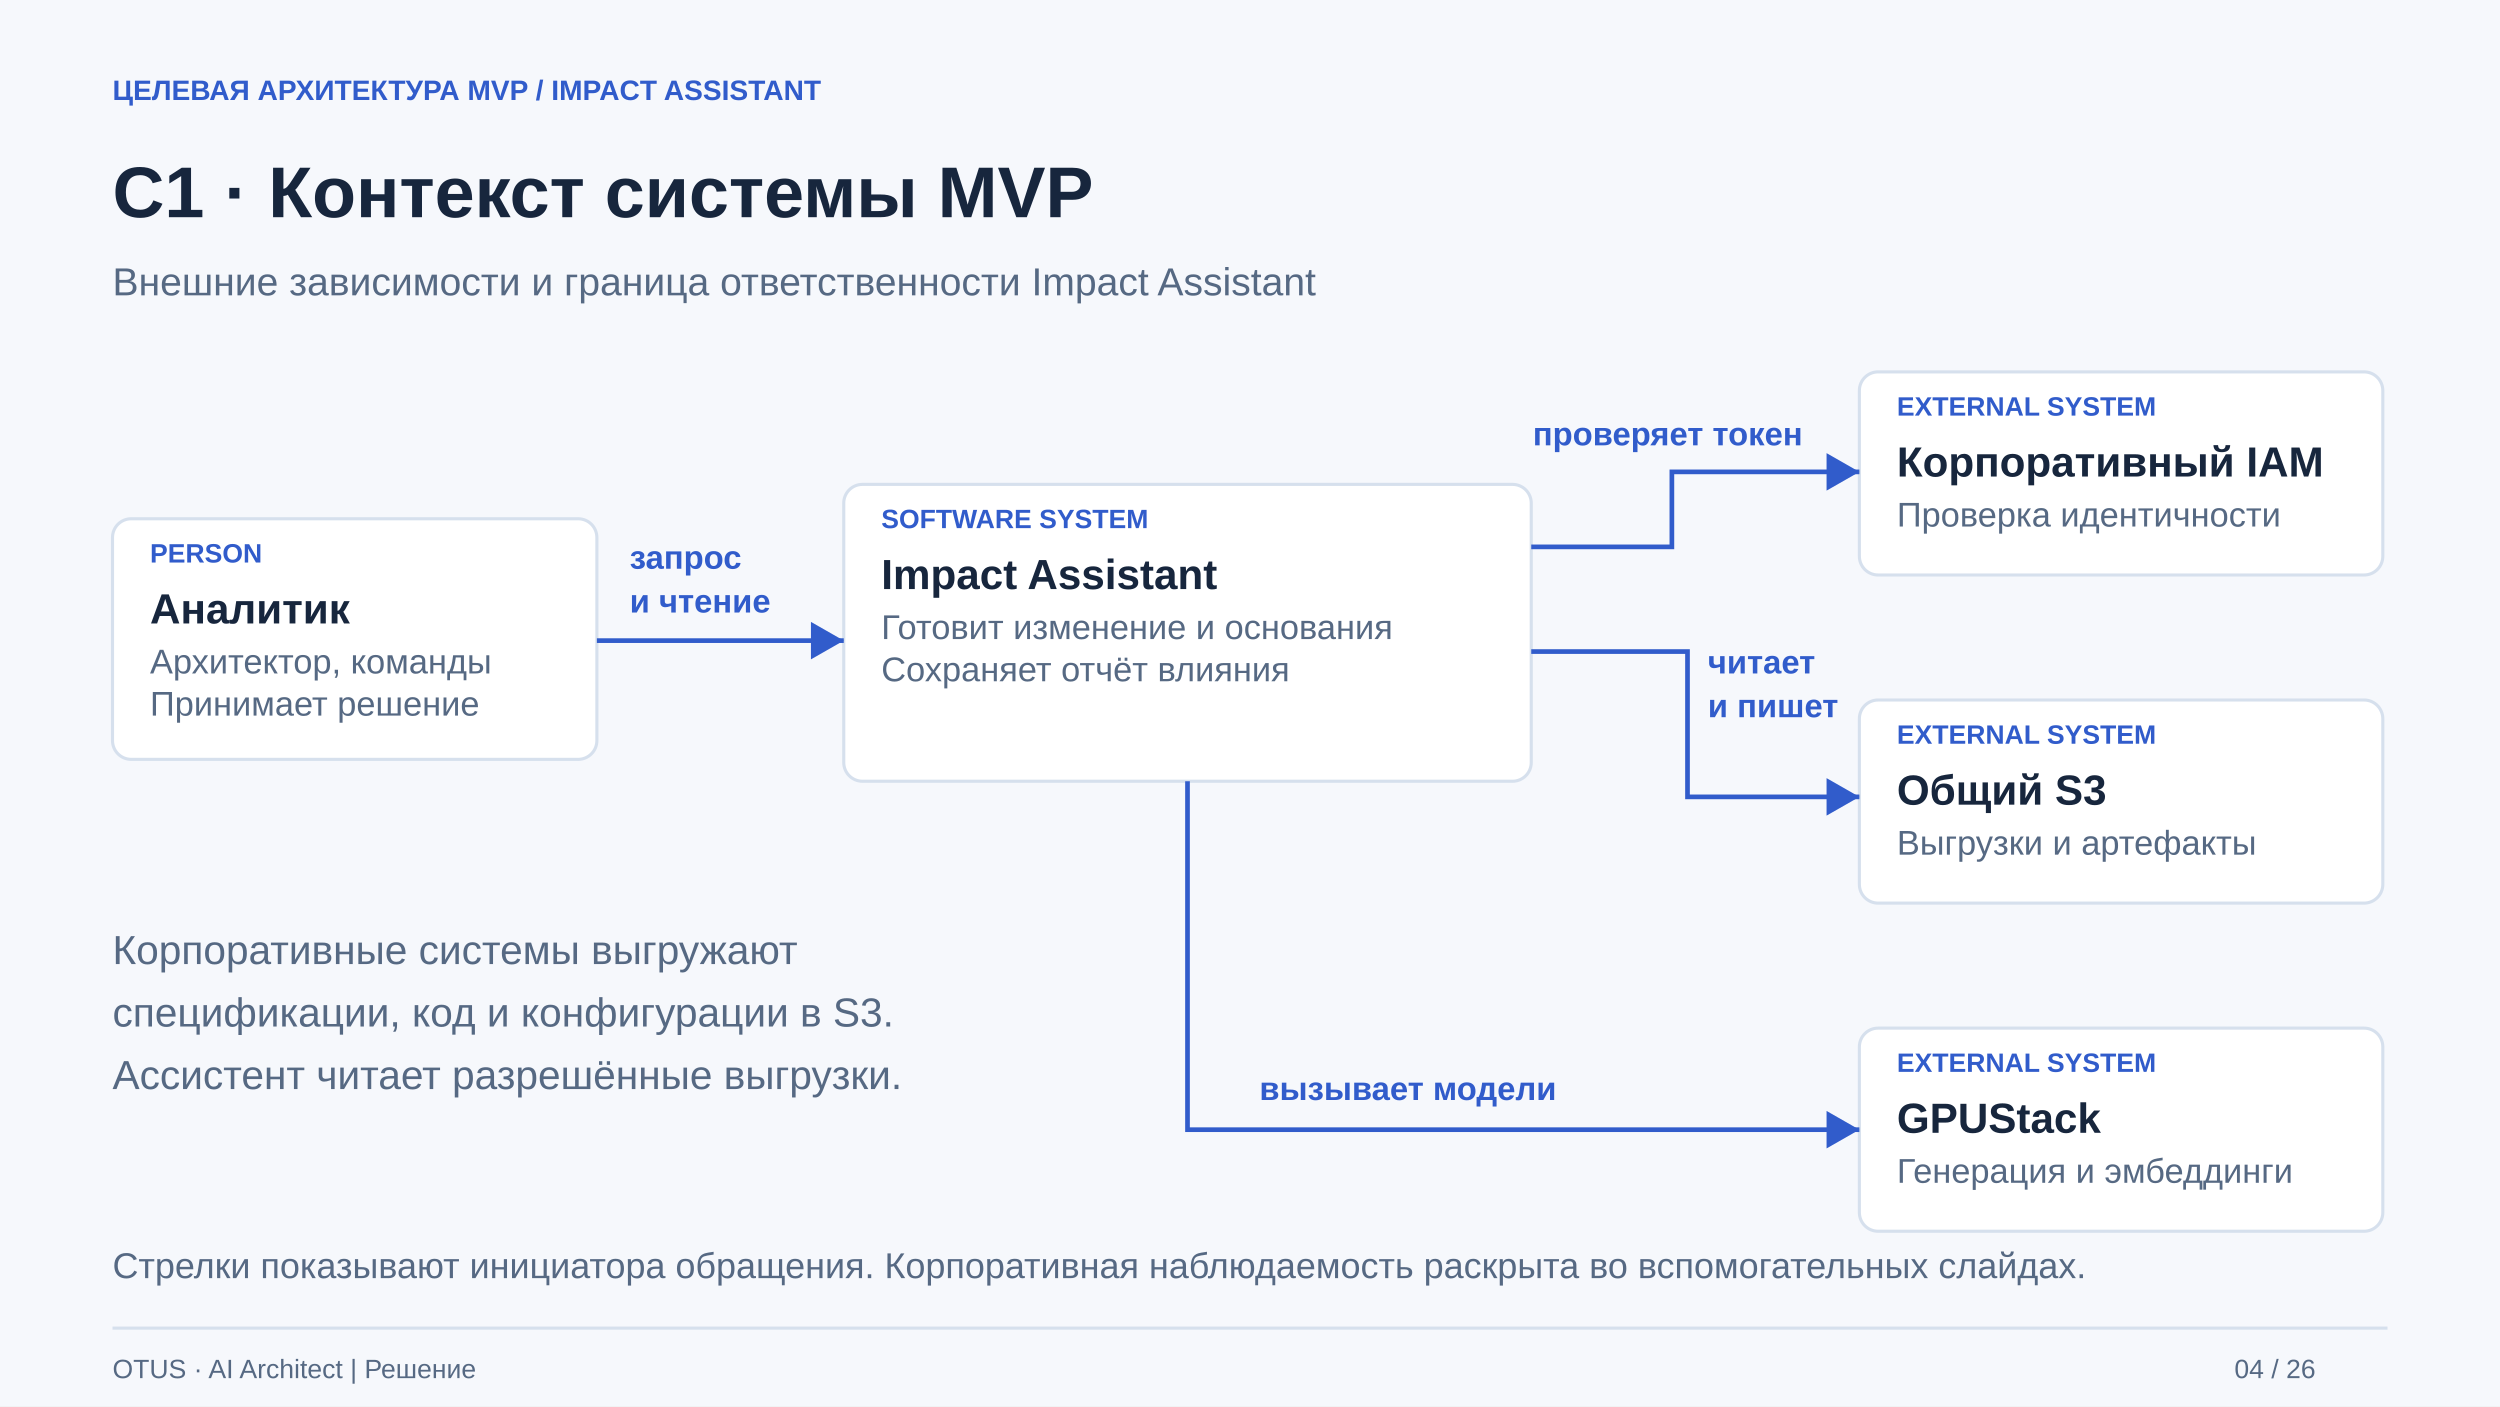
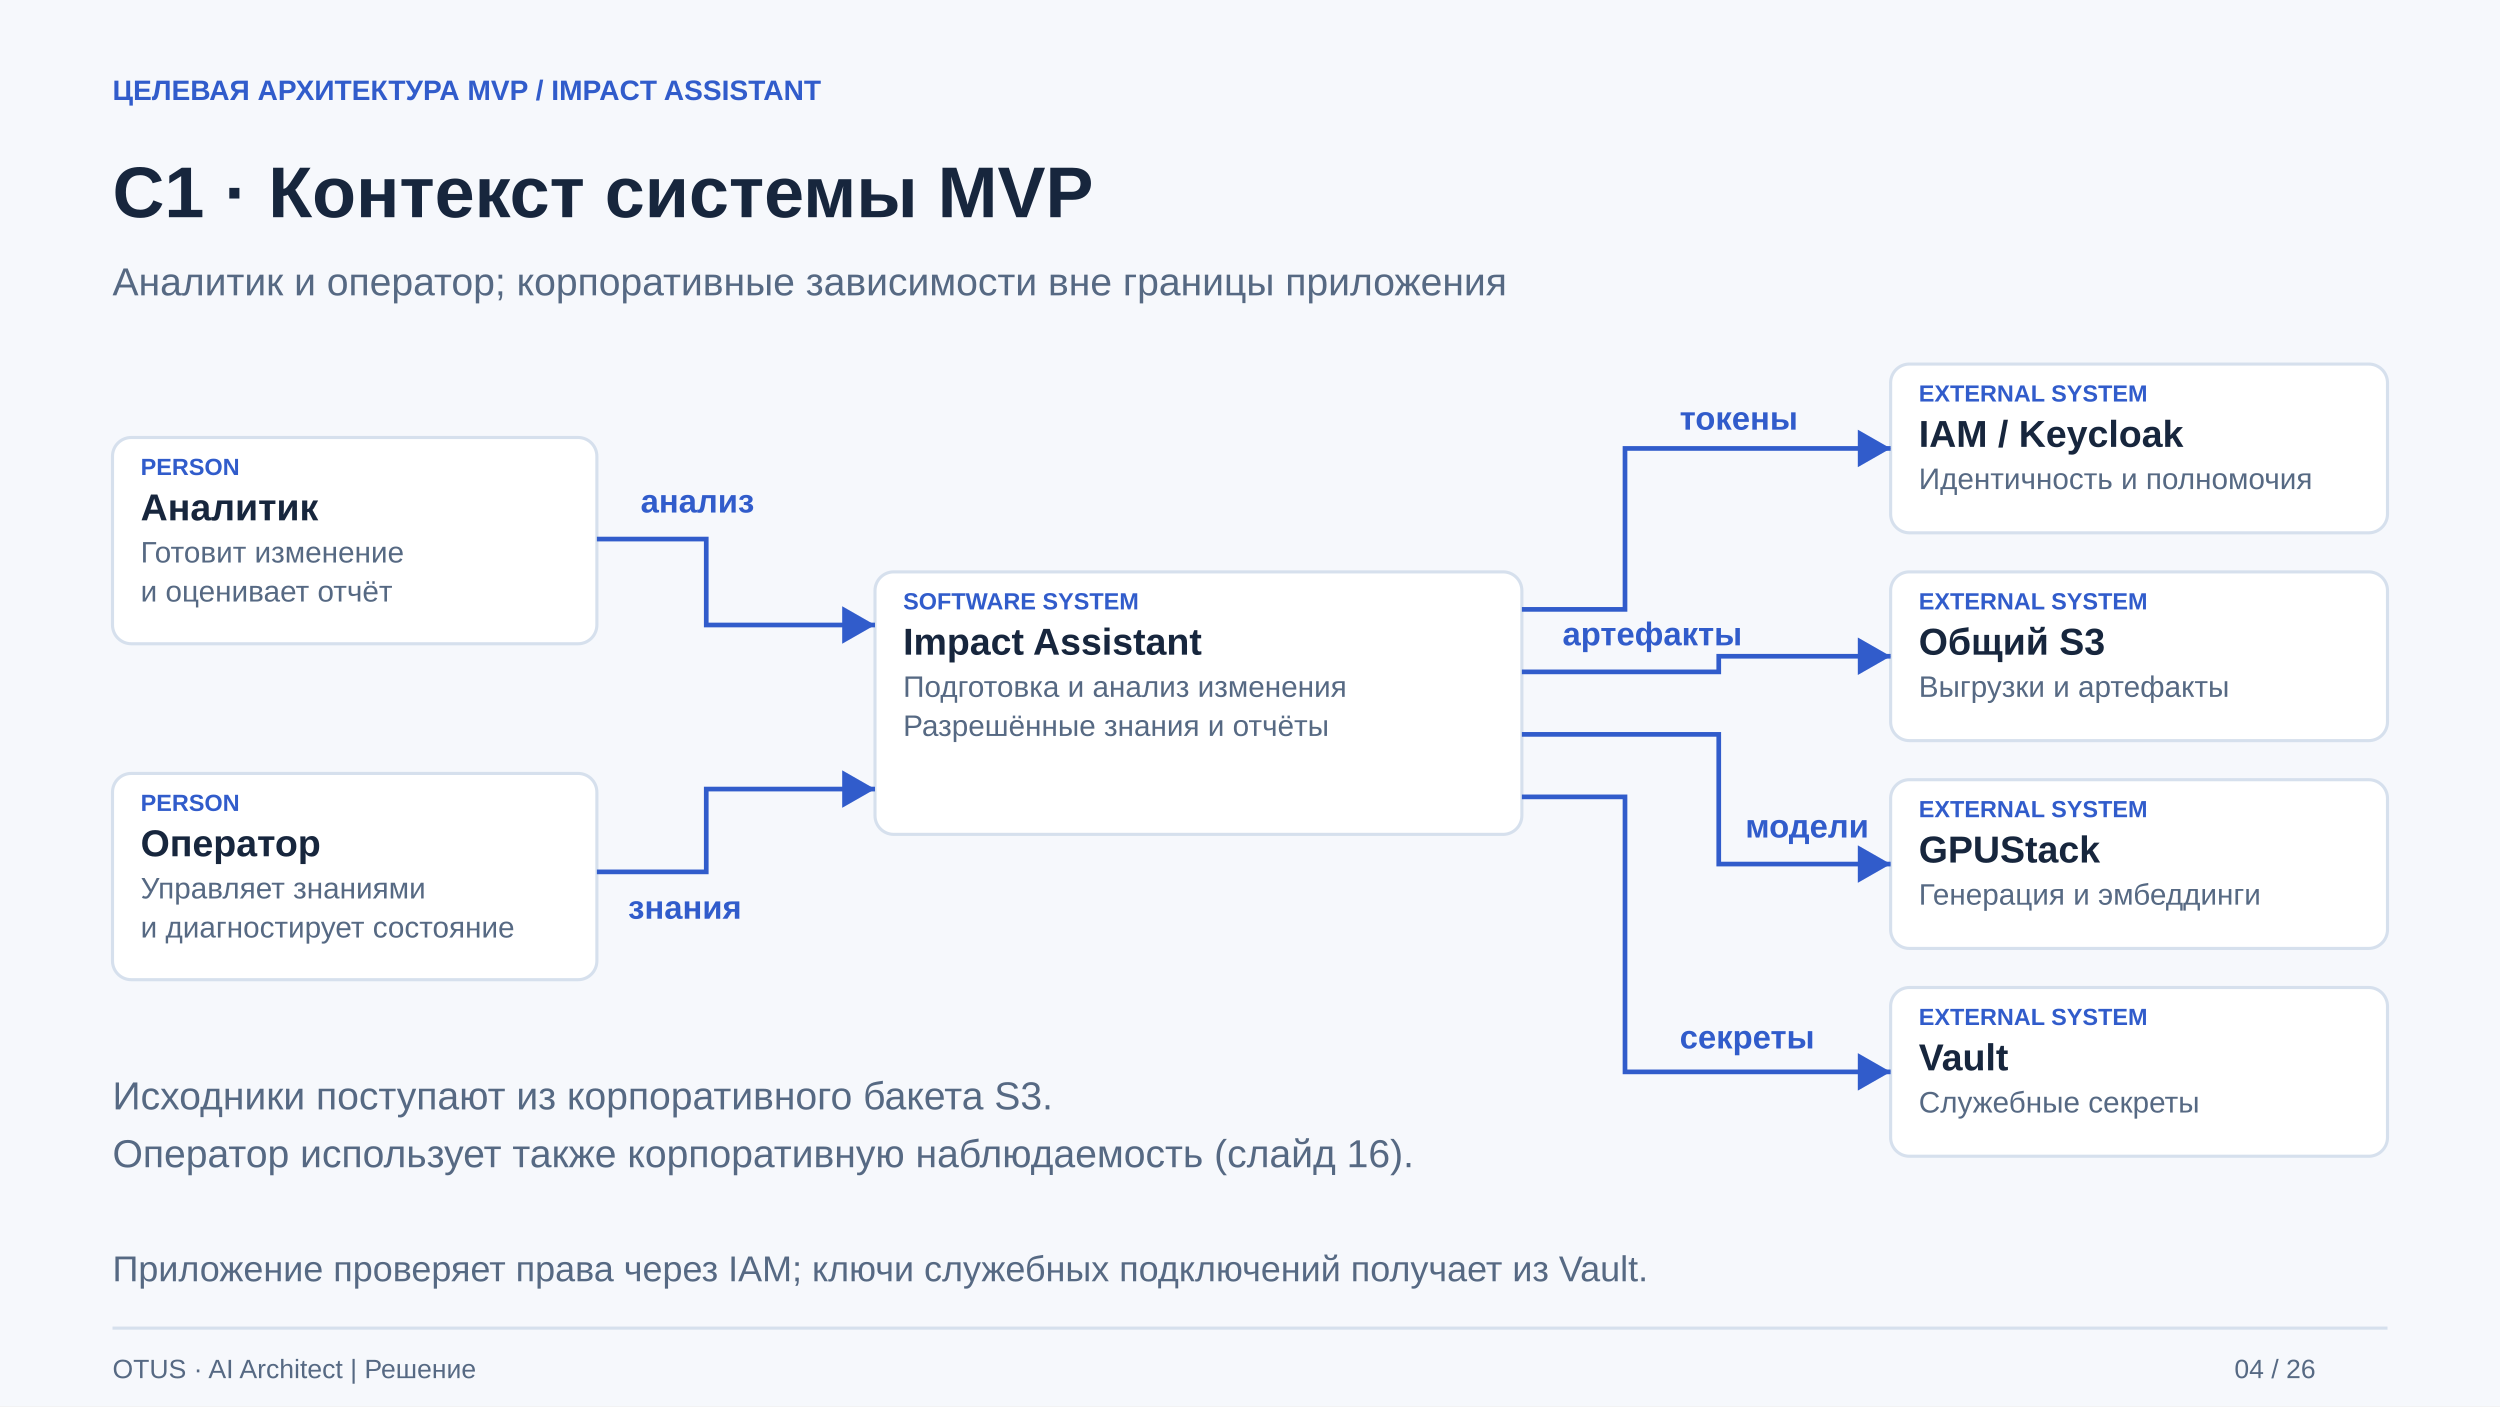
<svg xmlns="http://www.w3.org/2000/svg" width="1600" height="900" viewBox="0 0 1600 900" role="img" aria-labelledby="title desc">
  <defs>
    <marker id="arrow" markerWidth="10" markerHeight="10" refX="8" refY="5" orient="auto">
      <path d="M1 1L8 5L1 9Z" fill="#315CCB" />
    </marker>
  </defs>
  <g font-family="Arial, sans-serif">
    <rect width="1600" height="900" fill="#F6F8FC" />
    <text x="72" y="64" font-size="18" fill="#315CCB" font-weight="700">ЦЕЛЕВАЯ АРХИТЕКТУРА MVP  /  IMPACT ASSISTANT</text>
    <text x="72" y="139" font-size="46" fill="#17263D" font-weight="700">C1 · Контекст системы MVP</text>
-     <text x="72" y="189" font-size="25" fill="#566983" font-weight="400">Внешние зависимости и граница ответственности Impact Assistant</text>
-     <rect x="72" y="332" width="310" height="154" rx="12" fill="#FFFFFF" stroke="#D6E0ED" stroke-width="2" />
-     <text x="96" y="360" font-size="17" fill="#315CCB" font-weight="700">PERSON</text>
-     <text x="96" y="399" font-size="27" fill="#17263D" font-weight="700">Аналитик</text>
-     <text x="96" y="431" font-size="22" fill="#566983" font-weight="400">Архитектор, команды</text>
-     <text x="96" y="458" font-size="22" fill="#566983" font-weight="400">Принимает решение</text>
-     <rect x="540" y="310" width="440" height="190" rx="12" fill="#FFFFFF" stroke="#D6E0ED" stroke-width="2" />
-     <text x="564" y="338" font-size="17" fill="#315CCB" font-weight="700">SOFTWARE SYSTEM</text>
-     <text x="564" y="377" font-size="27" fill="#17263D" font-weight="700">Impact Assistant</text>
-     <text x="564" y="409" font-size="22" fill="#566983" font-weight="400">Готовит изменение и основания</text>
-     <text x="564" y="436" font-size="22" fill="#566983" font-weight="400">Сохраняет отчёт влияния</text>
-     <rect x="1190" y="238" width="335" height="130" rx="12" fill="#FFFFFF" stroke="#D6E0ED" stroke-width="2" />
-     <text x="1214" y="266" font-size="17" fill="#315CCB" font-weight="700">EXTERNAL SYSTEM</text>
-     <text x="1214" y="305" font-size="27" fill="#17263D" font-weight="700">Корпоративный IAM</text>
-     <text x="1214" y="337" font-size="22" fill="#566983" font-weight="400">Проверка идентичности</text>
-     <rect x="1190" y="448" width="335" height="130" rx="12" fill="#FFFFFF" stroke="#D6E0ED" stroke-width="2" />
-     <text x="1214" y="476" font-size="17" fill="#315CCB" font-weight="700">EXTERNAL SYSTEM</text>
-     <text x="1214" y="515" font-size="27" fill="#17263D" font-weight="700">Общий S3</text>
-     <text x="1214" y="547" font-size="22" fill="#566983" font-weight="400">Выгрузки и артефакты</text>
-     <rect x="1190" y="658" width="335" height="130" rx="12" fill="#FFFFFF" stroke="#D6E0ED" stroke-width="2" />
-     <text x="1214" y="686" font-size="17" fill="#315CCB" font-weight="700">EXTERNAL SYSTEM</text>
-     <text x="1214" y="725" font-size="27" fill="#17263D" font-weight="700">GPUStack</text>
-     <text x="1214" y="757" font-size="22" fill="#566983" font-weight="400">Генерация и эмбеддинги</text>
-     <path d="M382 410H540" fill="none" stroke="#315CCB" stroke-width="3" marker-end="url(#arrow)" />
-     <text x="403" y="364" font-size="21" fill="#315CCB" font-weight="600">запрос</text>
-     <text x="403" y="392" font-size="21" fill="#315CCB" font-weight="600">и чтение</text>
-     <path d="M980 350H1070V302H1190" fill="none" stroke="#315CCB" stroke-width="3" marker-end="url(#arrow)" />
-     <text x="981" y="285" font-size="21" fill="#315CCB" font-weight="600">проверяет токен</text>
-     <path d="M980 417H1080V510H1190" fill="none" stroke="#315CCB" stroke-width="3" marker-end="url(#arrow)" />
-     <text x="1093" y="431" font-size="21" fill="#315CCB" font-weight="600">читает</text>
-     <text x="1093" y="459" font-size="21" fill="#315CCB" font-weight="600">и пишет</text>
-     <path d="M760 500V723H1190" fill="none" stroke="#315CCB" stroke-width="3" marker-end="url(#arrow)" />
-     <text x="806" y="704" font-size="21" fill="#315CCB" font-weight="600">вызывает модели</text>
-     <text x="72" y="617" font-size="26" fill="#566983" font-weight="400">Корпоративные системы выгружают</text>
-     <text x="72" y="657" font-size="26" fill="#566983" font-weight="400">спецификации, код и конфигурации в S3.</text>
-     <text x="72" y="697" font-size="26" fill="#566983" font-weight="400">Ассистент читает разрешённые выгрузки.</text>
-     <text x="72" y="818" font-size="23" fill="#566983" font-weight="400">Стрелки показывают инициатора обращения. Корпоративная наблюдаемость раскрыта во вспомогательных слайдах.</text>
+     <text x="72" y="189" font-size="25" fill="#566983" font-weight="400">Аналитик и оператор; корпоративные зависимости вне границы приложения</text>
+     <rect x="72" y="280" width="310" height="132" rx="12" fill="#FFFFFF" stroke="#D6E0ED" stroke-width="2" />
+     <text x="90" y="304" font-size="15" fill="#315CCB" font-weight="700">PERSON</text>
+     <text x="90" y="333" font-size="24" fill="#17263D" font-weight="700">Аналитик</text>
+     <text x="90" y="360" font-size="19" fill="#566983" font-weight="400">Готовит изменение</text>
+     <text x="90" y="385" font-size="19" fill="#566983" font-weight="400">и оценивает отчёт</text>
+     <rect x="72" y="495" width="310" height="132" rx="12" fill="#FFFFFF" stroke="#D6E0ED" stroke-width="2" />
+     <text x="90" y="519" font-size="15" fill="#315CCB" font-weight="700">PERSON</text>
+     <text x="90" y="548" font-size="24" fill="#17263D" font-weight="700">Оператор</text>
+     <text x="90" y="575" font-size="19" fill="#566983" font-weight="400">Управляет знаниями</text>
+     <text x="90" y="600" font-size="19" fill="#566983" font-weight="400">и диагностирует состояние</text>
+     <rect x="560" y="366" width="414" height="168" rx="12" fill="#FFFFFF" stroke="#D6E0ED" stroke-width="2" />
+     <text x="578" y="390" font-size="15" fill="#315CCB" font-weight="700">SOFTWARE SYSTEM</text>
+     <text x="578" y="419" font-size="24" fill="#17263D" font-weight="700">Impact Assistant</text>
+     <text x="578" y="446" font-size="19" fill="#566983" font-weight="400">Подготовка и анализ изменения</text>
+     <text x="578" y="471" font-size="19" fill="#566983" font-weight="400">Разрешённые знания и отчёты</text>
+     <rect x="1210" y="233" width="318" height="108" rx="12" fill="#FFFFFF" stroke="#D6E0ED" stroke-width="2" />
+     <text x="1228" y="257" font-size="15" fill="#315CCB" font-weight="700">EXTERNAL SYSTEM</text>
+     <text x="1228" y="286" font-size="24" fill="#17263D" font-weight="700">IAM / Keycloak</text>
+     <text x="1228" y="313" font-size="19" fill="#566983" font-weight="400">Идентичность и полномочия</text>
+     <rect x="1210" y="366" width="318" height="108" rx="12" fill="#FFFFFF" stroke="#D6E0ED" stroke-width="2" />
+     <text x="1228" y="390" font-size="15" fill="#315CCB" font-weight="700">EXTERNAL SYSTEM</text>
+     <text x="1228" y="419" font-size="24" fill="#17263D" font-weight="700">Общий S3</text>
+     <text x="1228" y="446" font-size="19" fill="#566983" font-weight="400">Выгрузки и артефакты</text>
+     <rect x="1210" y="499" width="318" height="108" rx="12" fill="#FFFFFF" stroke="#D6E0ED" stroke-width="2" />
+     <text x="1228" y="523" font-size="15" fill="#315CCB" font-weight="700">EXTERNAL SYSTEM</text>
+     <text x="1228" y="552" font-size="24" fill="#17263D" font-weight="700">GPUStack</text>
+     <text x="1228" y="579" font-size="19" fill="#566983" font-weight="400">Генерация и эмбеддинги</text>
+     <rect x="1210" y="632" width="318" height="108" rx="12" fill="#FFFFFF" stroke="#D6E0ED" stroke-width="2" />
+     <text x="1228" y="656" font-size="15" fill="#315CCB" font-weight="700">EXTERNAL SYSTEM</text>
+     <text x="1228" y="685" font-size="24" fill="#17263D" font-weight="700">Vault</text>
+     <text x="1228" y="712" font-size="19" fill="#566983" font-weight="400">Служебные секреты</text>
+     <path d="M382 345H452V400H560" fill="none" stroke="#315CCB" stroke-width="3" marker-end="url(#arrow)" />
+     <text x="410" y="328" font-size="21" fill="#315CCB" font-weight="600">анализ</text>
+     <path d="M382 558H452V505H560" fill="none" stroke="#315CCB" stroke-width="3" marker-end="url(#arrow)" />
+     <text x="402" y="588" font-size="21" fill="#315CCB" font-weight="600">знания</text>
+     <path d="M974 390H1040V287H1210" fill="none" stroke="#315CCB" stroke-width="3" marker-end="url(#arrow)" />
+     <text x="1075" y="275" font-size="21" fill="#315CCB" font-weight="600">токены</text>
+     <path d="M974 430H1100V420H1210" fill="none" stroke="#315CCB" stroke-width="3" marker-end="url(#arrow)" />
+     <text x="1000" y="413" font-size="21" fill="#315CCB" font-weight="600">артефакты</text>
+     <path d="M974 470H1100V553H1210" fill="none" stroke="#315CCB" stroke-width="3" marker-end="url(#arrow)" />
+     <text x="1117" y="536" font-size="21" fill="#315CCB" font-weight="600">модели</text>
+     <path d="M974 510H1040V686H1210" fill="none" stroke="#315CCB" stroke-width="3" marker-end="url(#arrow)" />
+     <text x="1075" y="671" font-size="21" fill="#315CCB" font-weight="600">секреты</text>
+     <text x="72" y="710" font-size="25" fill="#566983" font-weight="400">Исходники поступают из корпоративного бакета S3.</text>
+     <text x="72" y="747" font-size="25" fill="#566983" font-weight="400">Оператор использует также корпоративную наблюдаемость (слайд 16).</text>
+     <text x="72" y="820" font-size="23" fill="#566983" font-weight="400">Приложение проверяет права через IAM; ключи служебных подключений получает из Vault.</text>
    <path d="M72 850h1456" stroke="#D6E0ED" stroke-width="2" />
    <text x="72" y="882" font-size="17" fill="#566983" font-weight="400">OTUS · AI Architect   |   Решение</text>
    <text x="1430" y="882" font-size="17" fill="#566983" font-weight="400">04 / 26</text>
  </g>
</svg>
